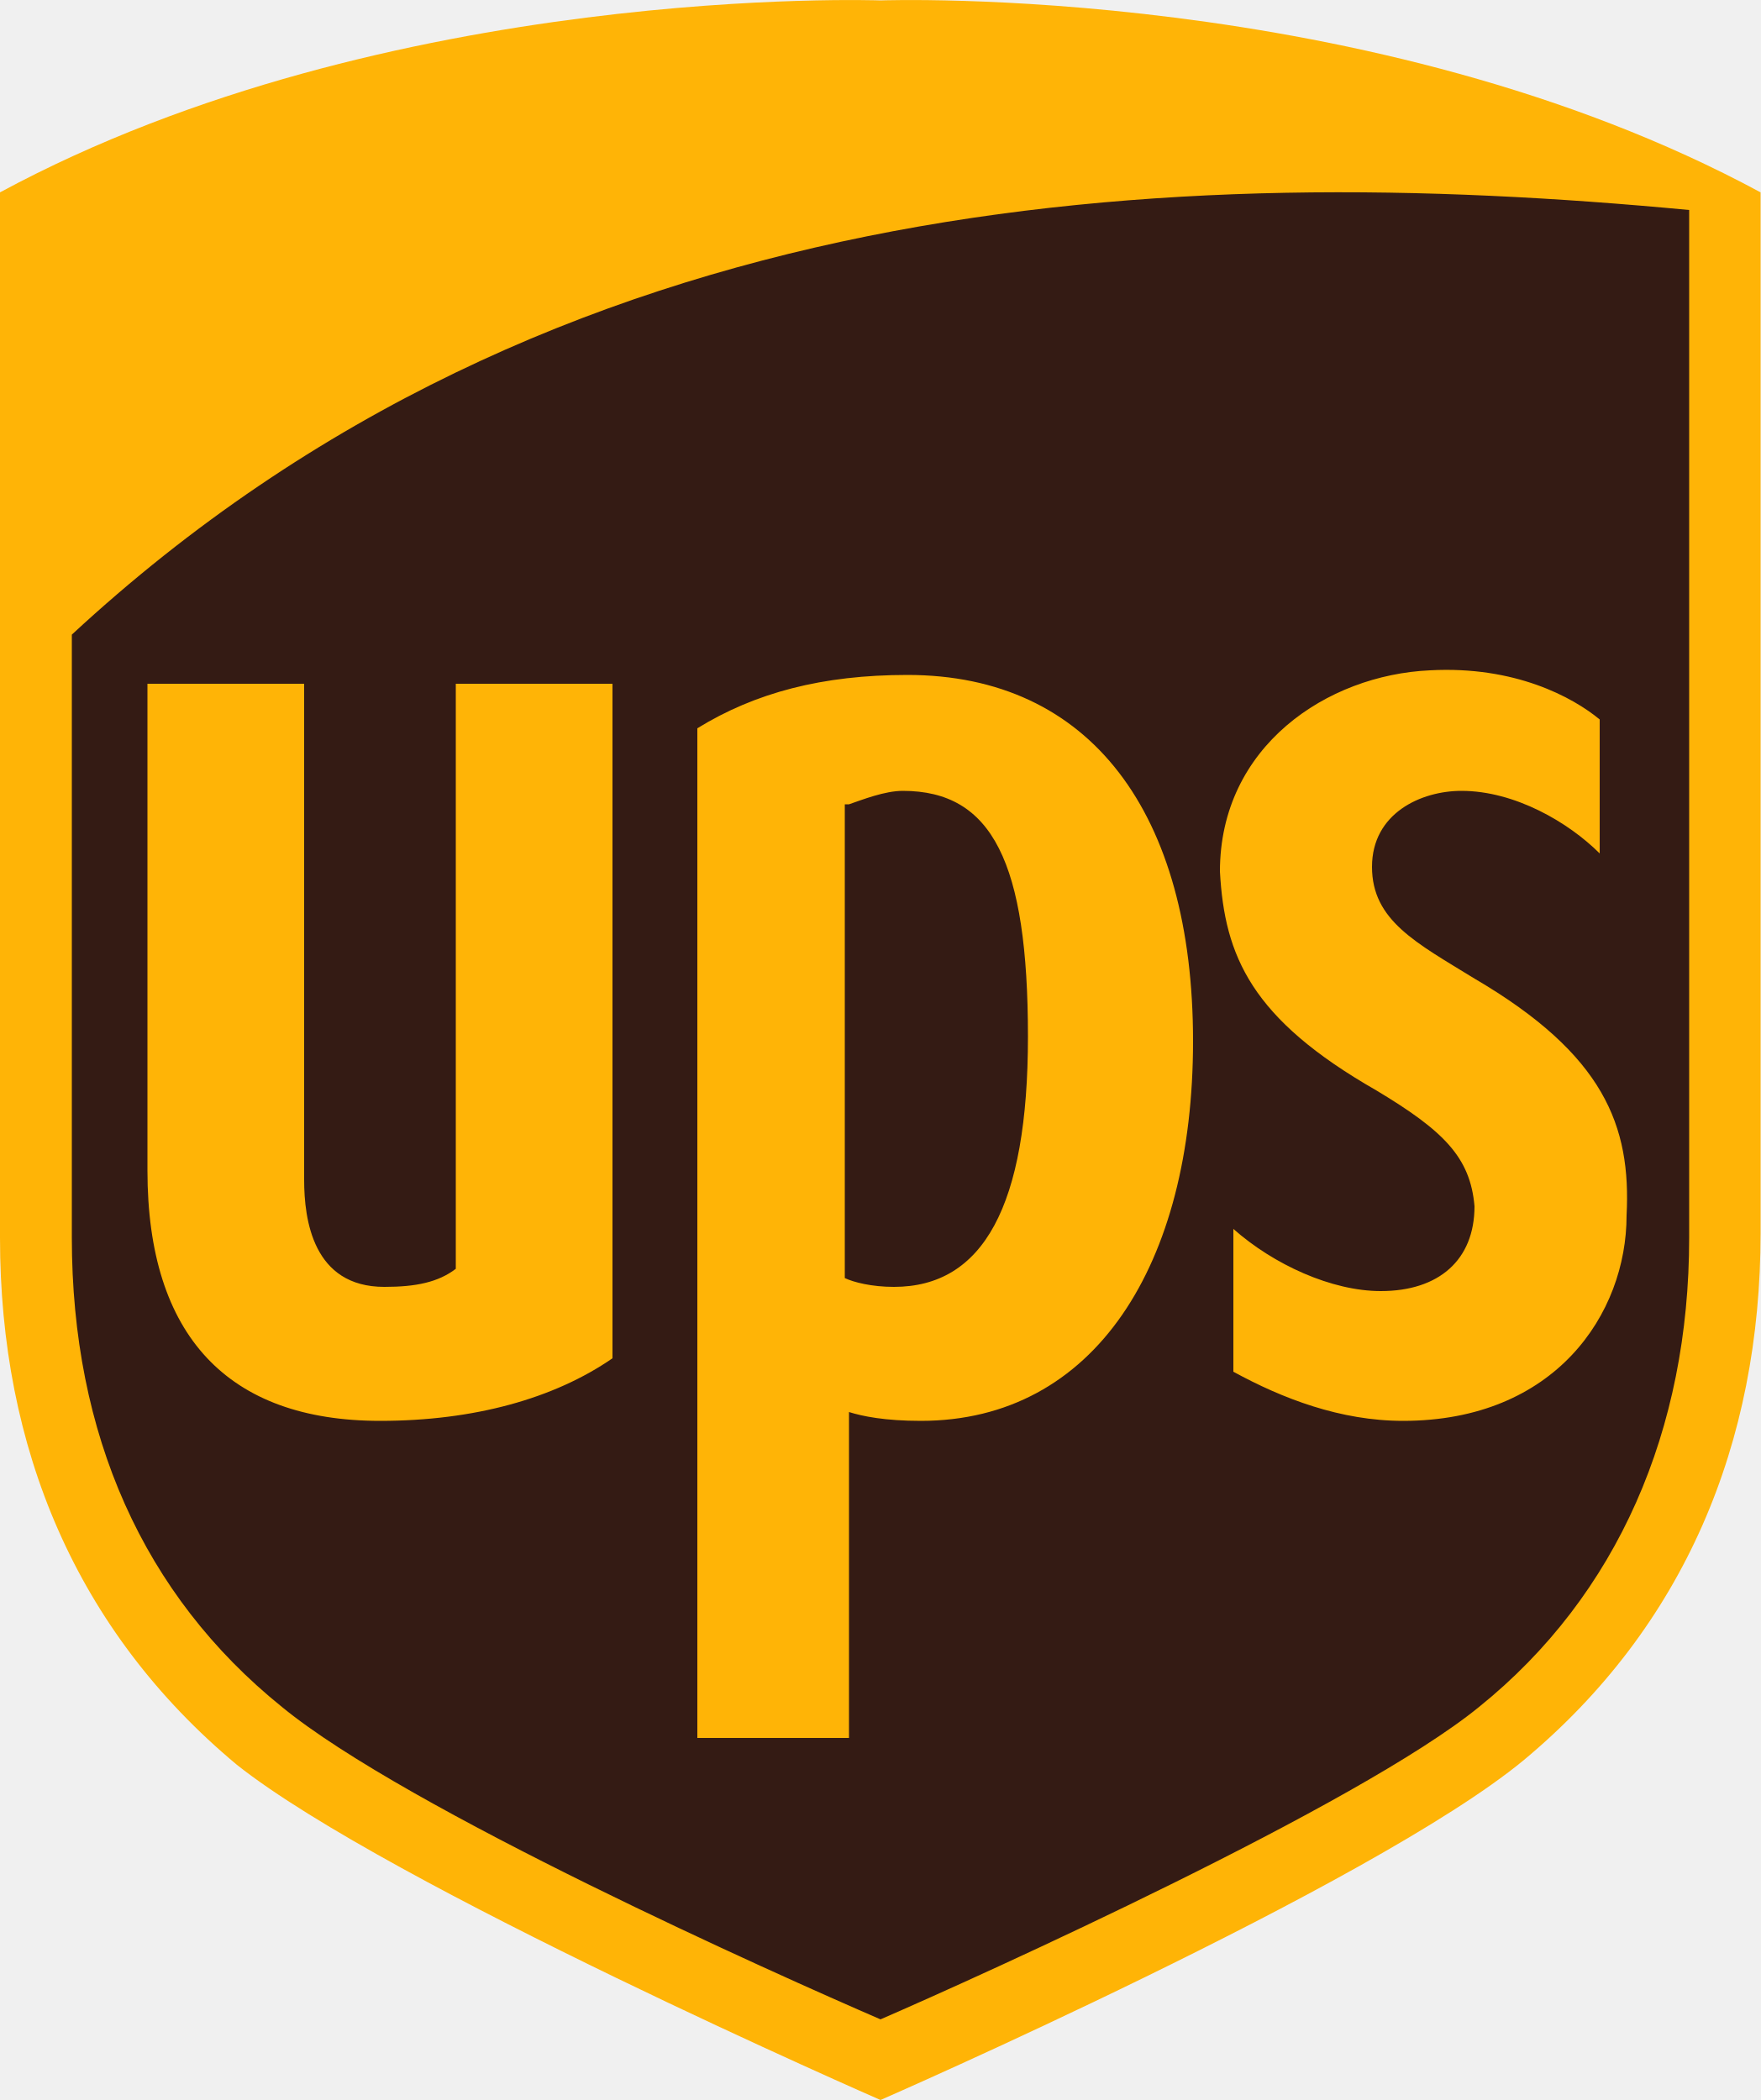
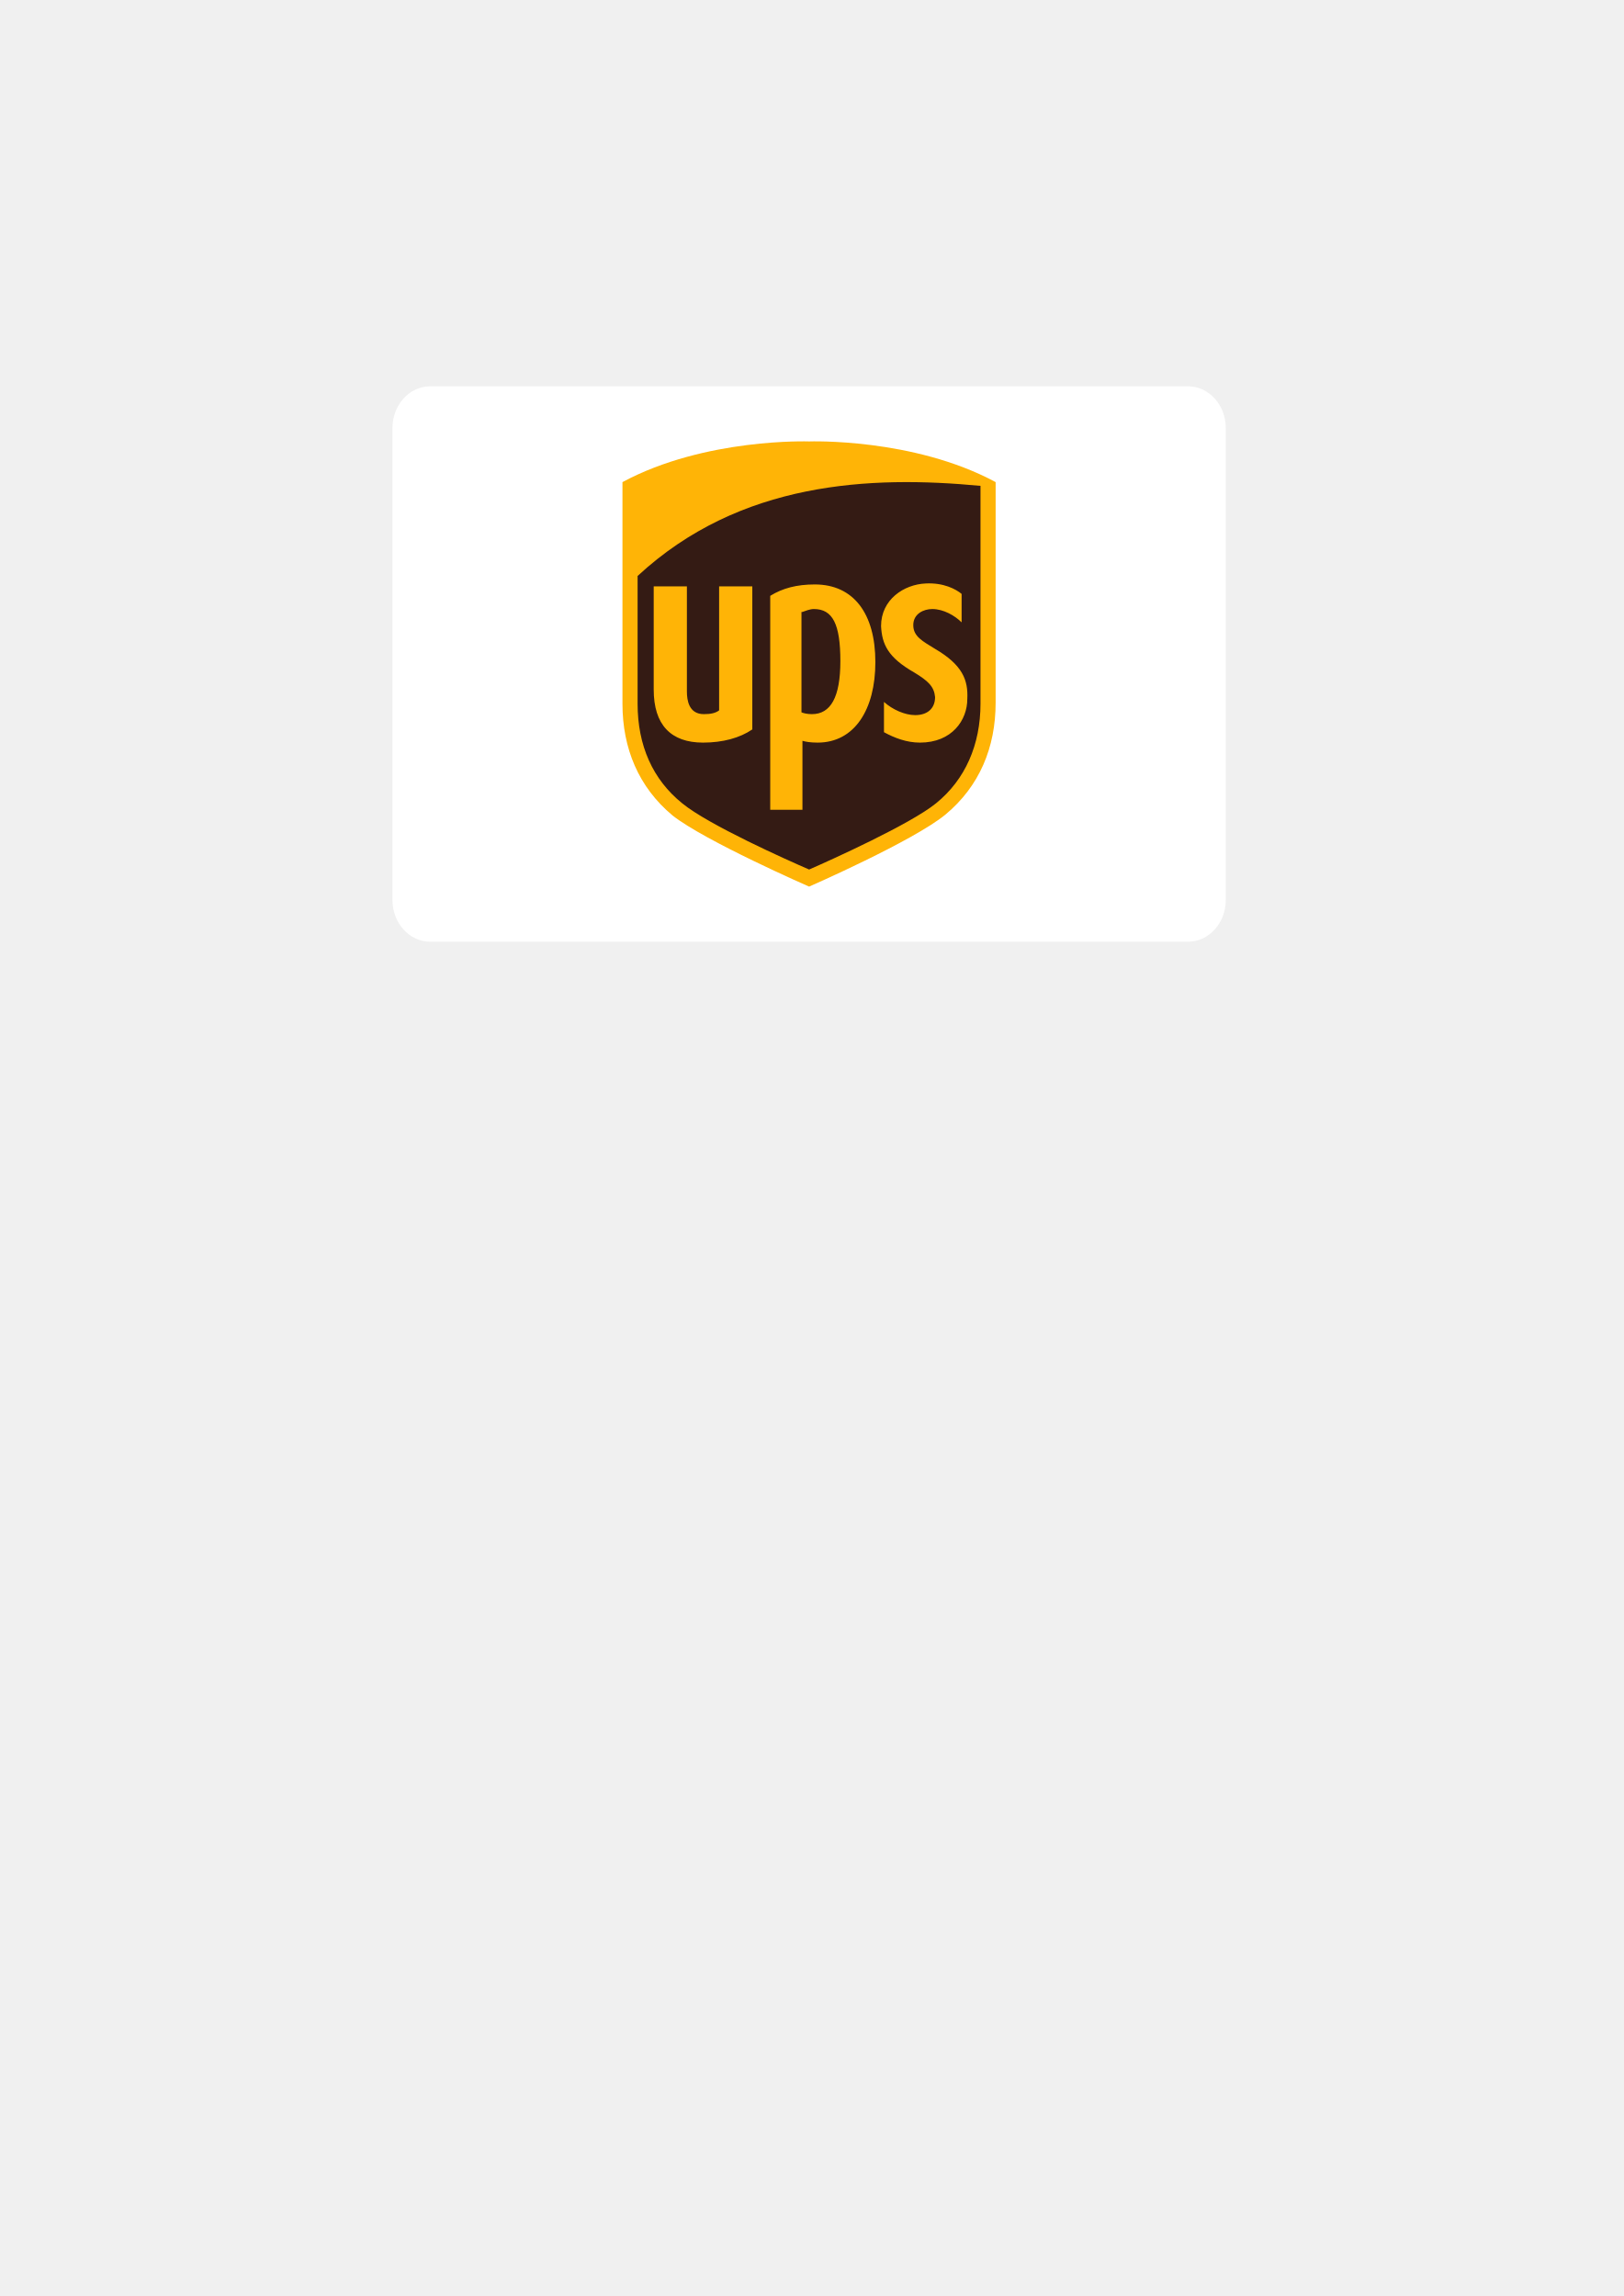
- <svg xmlns="http://www.w3.org/2000/svg" xml:space="preserve" width="4191" height="5000" preserveAspectRatio="xMidYMid meet" version="1.1" style="shape-rendering:geometricPrecision; text-rendering:geometricPrecision; image-rendering:optimizeQuality; fill-rule:evenodd; clip-rule:evenodd" viewBox="3730 579 4191 5000">
+ <svg xmlns="http://www.w3.org/2000/svg" xml:space="preserve" width="11.693in" height="16.535in" preserveAspectRatio="xMidYMid meet" version="1.1" style="shape-rendering:geometricPrecision; text-rendering:geometricPrecision; image-rendering:optimizeQuality; fill-rule:evenodd; clip-rule:evenodd" viewBox="0 0 11693 16535" enable-background="new 0 0 1000 1000">
  <defs>
    <style type="text/css">
   
-     .fil0 {fill:#341B14}
-     .fil1 {fill:#FFB406}
+     .fil1 {fill:#341B14}
+     .fil2 {fill:#FFB406}
+     .fil0 {fill:white}
   
  </style>
  </defs>
  <g id="Layer_x0020_1">
-     <g id="_2274739490480">
-       <g id="_1775888067088">
-         <path class="fil0" d="M5826 5525c42,-21 1149,-499 1500,-787 361,-297 553,-723 553,-1233l0 -2394 -32 -10c-883,-479 -1979,-447 -2032,-447 -42,0 -1138,-32 -2021,447l-21 10 0 2404c0,511 191,936 553,1234 351,287 1457,766 1500,776z" />
-         <g>
-           <path class="fil1" d="M5826 5579c0,0 -1170,-511 -1532,-798 -383,-319 -564,-755 -564,-1255l0 -2489c926,-500 2096,-457 2096,-457 0,0 1170,-43 2095,457l0 2478c0,500 -181,936 -564,1255 -361,298 -1531,809 -1531,809l0 0 0 0zm-1925 -2053c0,468 170,851 500,1117 297,244 1180,638 1425,744 244,-106 1138,-510 1425,-744 330,-266 500,-660 500,-1117l0 -2447c-1234,-117 -2702,-53 -3850,1011l0 1436 0 0z" />
-         </g>
-         <g>
-           <path class="fil1" d="M7006 3175c160,96 224,159 234,276 0,128 -85,202 -223,202 -117,0 -255,-63 -351,-148l0 340c117,64 255,117 404,117 362,0 532,-255 532,-489 11,-213 -53,-383 -362,-564 -138,-85 -244,-138 -244,-266 0,-128 117,-181 213,-181 127,0 255,75 329,149l0 -319c-64,-53 -202,-128 -404,-117 -245,11 -500,181 -500,479 11,202 75,351 372,521l0 0zm-1255 766c32,10 85,21 171,21 414,0 648,-372 648,-904 0,-543 -244,-872 -680,-872 -202,0 -362,42 -500,127l0 2404 361 0 0 -776 0 0zm0 -1447c32,-11 85,-32 128,-32 213,0 298,170 298,585 0,404 -107,596 -319,596 -53,0 -96,-11 -117,-21l0 -1128 10 0zm-1116 1468c223,0 414,-53 553,-149l0 -1606 -373 0 0 1393c-42,32 -95,43 -170,43 -170,0 -191,-160 -191,-255l0 -1181 -373 0 0 1159c0,394 192,596 554,596l0 0z" />
+     <rect class="fil0" x="2826" y="2782" width="6000" height="4000" rx="272" ry="300" />
+     <g id="_2535173184944">
+       <g id="_2274739490480">
+         <g id="_1775888067088">
+           <path class="fil1" d="M5826 6350c27,-13 737,-320 962,-504 231,-191 354,-464 354,-791l0 -1535 -20 -7c-566,-307 -1269,-286 -1303,-286 -27,0 -730,-21 -1296,286l-14 7 0 1541c0,328 123,601 355,792 225,184 934,491 962,497l0 0z" />
+           <g>
+             <path class="fil2" d="M5826 6385c0,0 -750,-328 -983,-512 -245,-204 -361,-484 -361,-805l0 -1596c594,-320 1344,-293 1344,-293 0,0 750,-27 1343,293l0 1589c0,321 -116,601 -361,805 -232,191 -982,519 -982,519l0 0 0 0zm-1235 -1317c0,301 109,546 321,717 190,156 757,409 914,477 156,-68 730,-327 914,-477 211,-171 320,-423 320,-717l0 -1569c-791,-75 -1732,-34 -2469,649l0 920 0 0 0 0z" />
+           </g>
+           <g>
+             <path class="fil2" d="M6583 4843c102,62 143,102 150,177 0,82 -55,130 -143,130 -75,0 -164,-40 -225,-95l0 218c75,41 163,75 259,75 232,0 341,-163 341,-314 7,-136 -34,-245 -232,-361 -89,-55 -157,-89 -157,-171 0,-82 75,-116 137,-116 81,0 163,48 211,96l0 -205c-41,-34 -130,-82 -259,-75 -157,7 -321,116 -321,307 7,130 48,225 239,334l0 0 0 0zm-805 492c20,6 54,13 109,13 266,0 416,-238 416,-580 0,-348 -156,-559 -436,-559 -130,0 -232,27 -321,82l0 1541 232 0 0 -497 0 0zm0 -928c20,-7 54,-21 82,-21 136,0 191,109 191,375 0,259 -69,382 -205,382 -34,0 -61,-7 -75,-13l0 -723 7 0 0 0zm-716 941c143,0 266,-34 355,-95l0 -1030 -239 0 0 893c-27,20 -61,27 -110,27 -109,0 -122,-102 -122,-163l0 -757 -239 0 0 743c0,253 123,382 355,382l0 0 0 0z" />
+           </g>
        </g>
      </g>
    </g>
  </g>
</svg>
